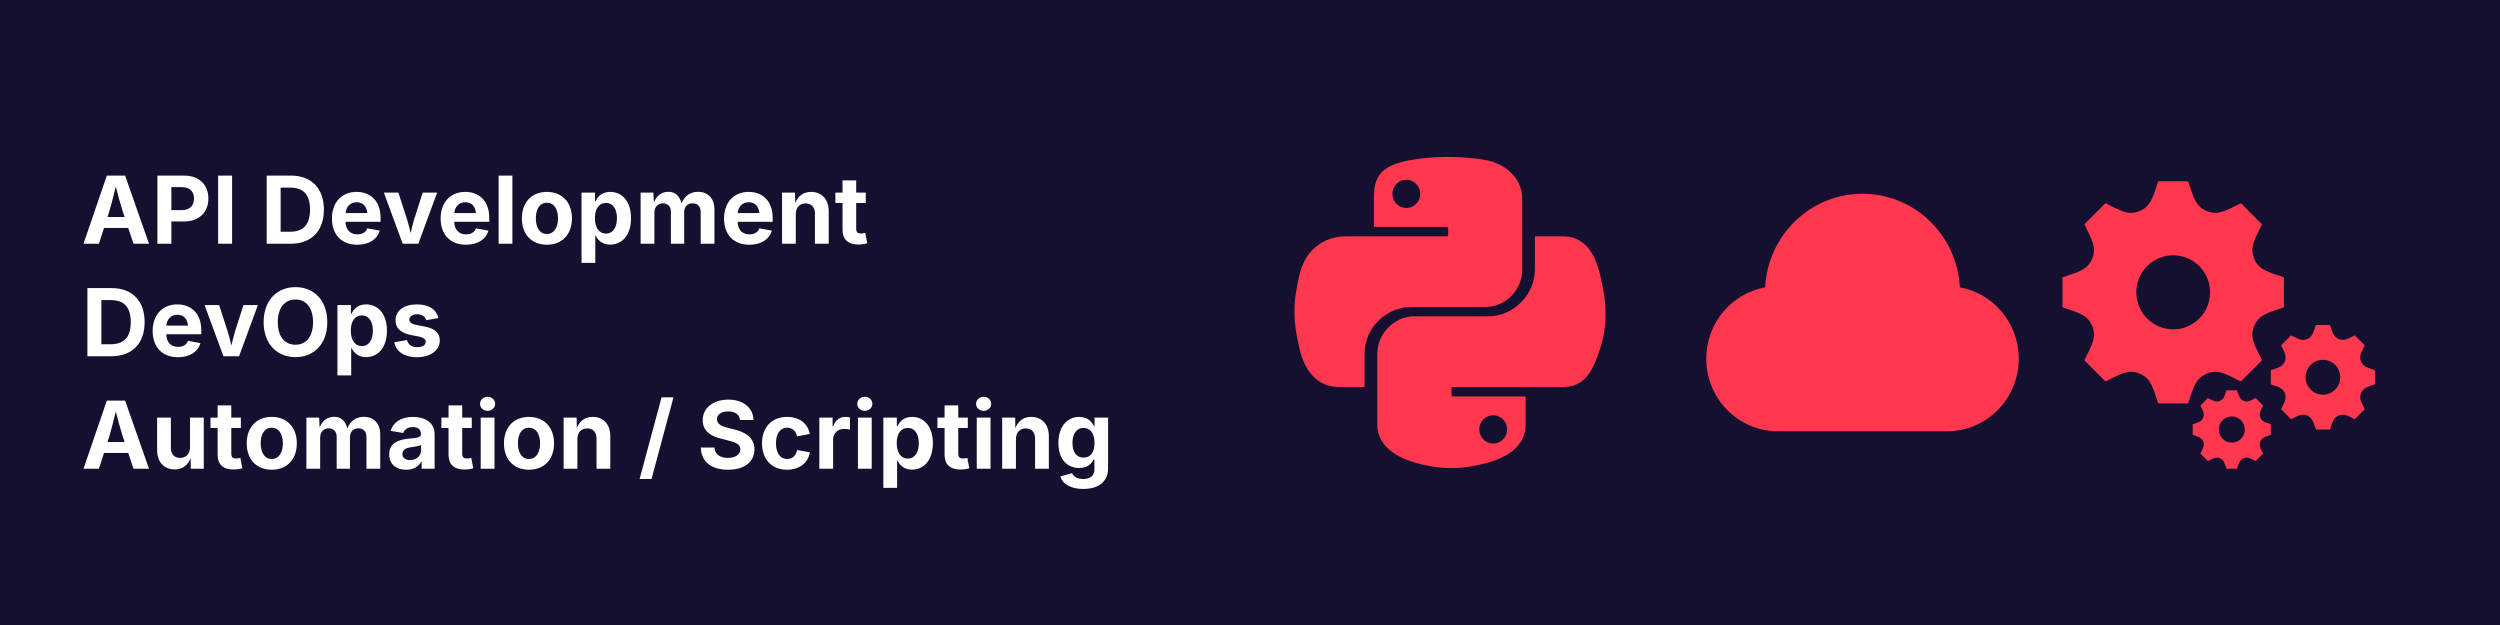
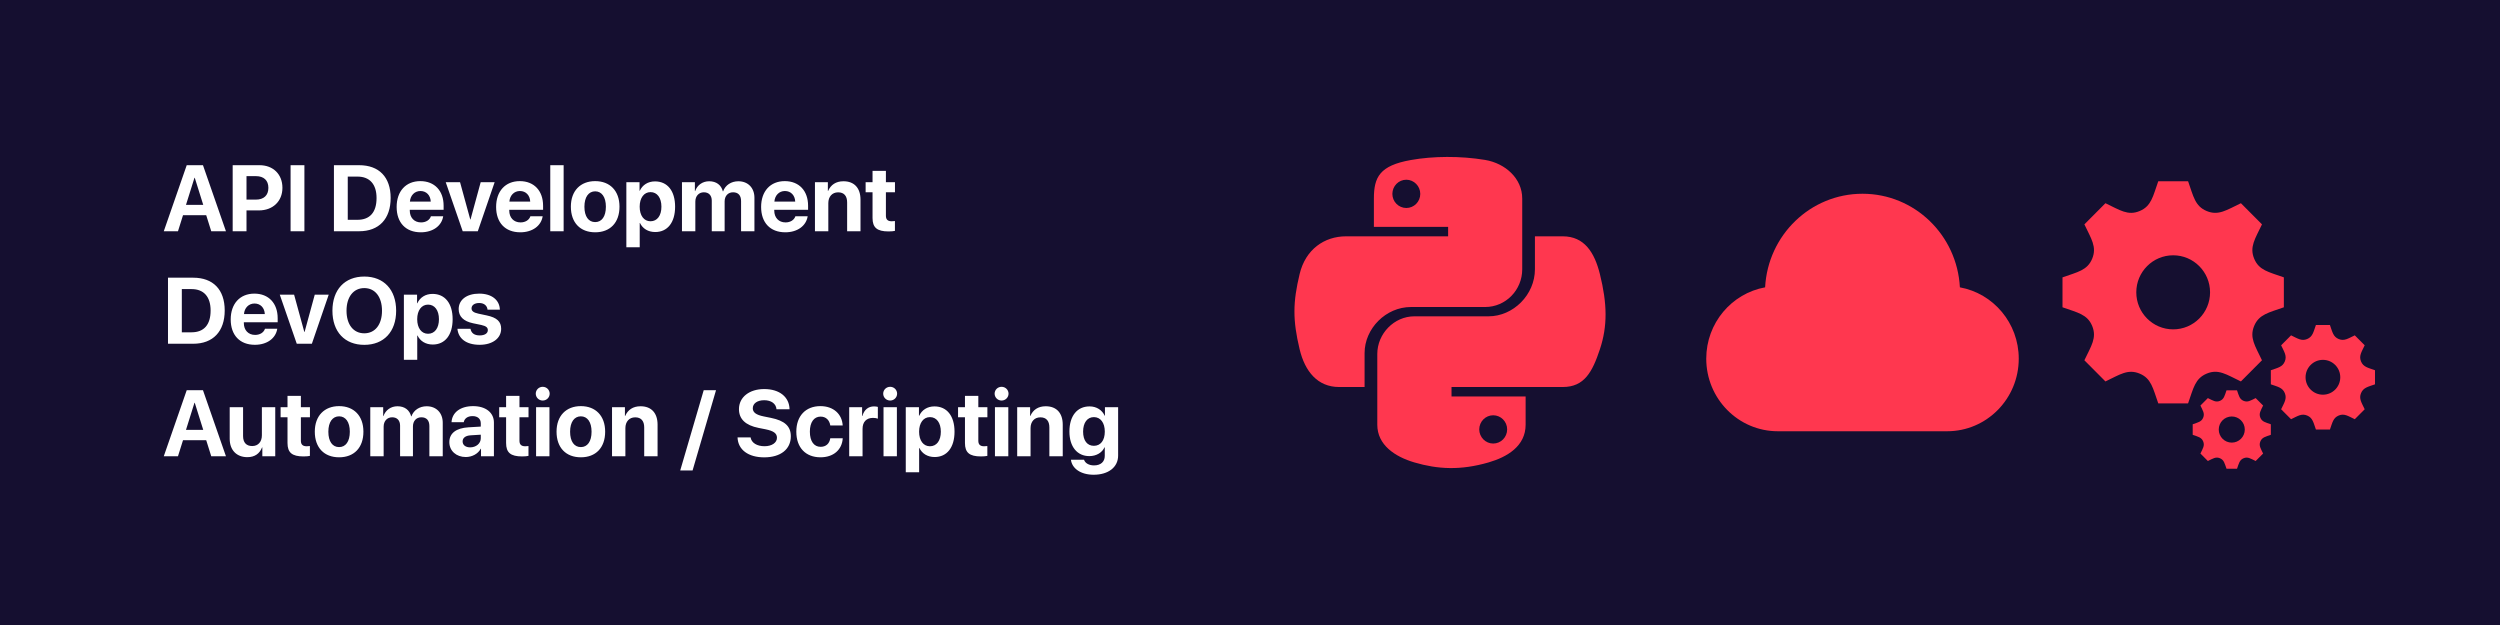
<svg xmlns="http://www.w3.org/2000/svg" width="400px" height="100px" viewBox="0 0 400 100" version="1.1">
  <defs />
  <g id="Artboard" stroke="none" stroke-width="1" fill="none" fill-rule="evenodd">
    <rect fill="#150F30" x="0" y="0" width="400" height="100" />
-     <text id="API-Development-DevO" font-family="SFProDisplay-Bold, SF Pro Display" font-size="15" font-weight="bold" fill="#FFFFFF">
-       <tspan x="13" y="39">API Development</tspan>
-       <tspan x="13" y="57">DevOps</tspan>
-       <tspan x="13" y="75">Automation / Scripting</tspan>
-     </text>
-     <g id="python-brands" transform="translate(207, 25)" fill="#FF374F" fill-rule="nonzero">
-       <path d="M48.978,18.833 C48.122,15.4 46.5,12.811 43.044,12.811 L38.589,12.811 L38.589,18.078 C38.589,22.167 35.122,25.611 31.167,25.611 L19.3,25.611 C16.056,25.611 13.367,28.389 13.367,31.644 L13.367,42.956 C13.367,46.178 16.167,48.067 19.3,48.989 C23.056,50.089 26.667,50.289 31.167,48.989 C34.156,48.122 37.1,46.378 37.1,42.956 L37.1,38.433 L25.244,38.433 L25.244,36.922 L43.044,36.922 C46.5,36.922 47.778,34.511 48.978,30.9 C50.222,27.178 50.167,23.6 48.978,18.833 Z M31.911,41.444 C33.144,41.444 34.144,42.456 34.144,43.7 C34.144,44.956 33.144,45.967 31.911,45.967 C30.689,45.967 29.678,44.944 29.678,43.7 C29.689,42.444 30.689,41.444 31.911,41.444 Z M18.756,24.122 L30.622,24.122 C33.922,24.122 36.556,21.4 36.556,18.089 L36.556,6.767 C36.556,3.544 33.844,1.133 30.622,0.589 C26.644,-0.067 22.322,-0.033 18.756,0.6 C13.733,1.489 12.822,3.344 12.822,6.778 L12.822,11.3 L24.7,11.3 L24.7,12.811 L8.367,12.811 C4.911,12.811 1.889,14.889 0.944,18.833 C-0.144,23.356 -0.189,26.178 0.944,30.9 C1.789,34.411 3.8,36.922 7.256,36.922 L11.333,36.922 L11.333,31.5 C11.333,27.578 14.722,24.122 18.756,24.122 Z M18.011,8.278 C16.778,8.278 15.778,7.267 15.778,6.022 C15.789,4.767 16.778,3.756 18.011,3.756 C19.233,3.756 20.244,4.778 20.244,6.022 C20.244,7.267 19.244,8.278 18.011,8.278 Z" id="Shape" />
-     </g>
-     <g id="iconmonstr-cloud-1" transform="translate(273, 31)" fill="#FF374F" fill-rule="nonzero">
-       <path d="M25,9.86864911e-16 C16.654,9.86864911e-16 9.86,6.631 9.419,14.972 C4.065,15.949 0,20.685 0,26.389 C0,32.8 5.131,38 11.458,38 L38.542,38 C44.869,38 50,32.8 50,26.389 C50,20.685 45.935,15.949 40.581,14.972 C40.14,6.631 33.346,-8.8817842e-16 25,9.86864911e-16 Z" id="Shape" />
-     </g>
-     <g id="iconmonstr-gear-11" transform="translate(330, 29)" fill="#FF374F" fill-rule="nonzero">
-       <path d="M35.417,20.167 L35.417,15.379 C32.979,14.507 31.444,14.264 30.667,12.387 C29.89,10.505 30.812,9.225 31.917,6.898 L28.546,3.513 C26.244,4.61 24.956,5.549 23.075,4.767 C21.2,3.987 20.956,2.434 20.094,8.8817842e-16 L15.323,8.8817842e-16 C14.465,2.421 14.219,3.987 12.342,4.767 L12.34,4.767 C10.465,5.549 9.194,4.621 6.871,3.513 L3.502,6.898 C4.6,9.219 5.529,10.503 4.752,12.387 C3.971,14.27 2.413,14.517 -8.8817842e-16,15.379 L-8.8817842e-16,20.165 C2.406,21.026 3.973,21.275 4.75,23.157 C5.533,25.055 4.581,26.364 3.5,28.645 L6.871,32.031 C9.177,30.933 10.463,29.994 12.34,30.776 L12.342,30.776 C14.217,31.556 14.463,33.114 15.323,35.543 L20.092,35.543 C20.95,33.122 21.196,31.56 23.085,30.772 L23.087,30.772 C24.95,29.994 26.215,30.92 28.544,32.031 L31.915,28.645 C30.821,26.331 29.885,25.043 30.663,23.157 C31.442,21.277 33.008,21.026 35.417,20.167 Z M17.708,23.698 C14.45,23.698 11.806,21.045 11.806,17.773 C11.806,14.5 14.45,11.847 17.708,11.847 C20.967,11.847 23.61,14.5 23.61,17.773 C23.61,21.045 20.967,23.698 17.708,23.698 Z M50,32.491 L50,30.239 C48.854,29.829 48.131,29.714 47.765,28.832 C47.398,27.945 47.833,27.345 48.352,26.247 L46.765,24.654 C45.681,25.172 45.075,25.612 44.192,25.246 C43.308,24.88 43.194,24.148 42.788,23.002 L40.546,23.002 C40.142,24.142 40.025,24.878 39.142,25.246 C38.258,25.614 37.66,25.177 36.569,24.654 L34.981,26.247 C35.498,27.341 35.935,27.945 35.569,28.832 C35.202,29.718 34.469,29.833 33.333,30.239 L33.333,32.491 C34.467,32.894 35.202,33.013 35.569,33.898 C35.938,34.791 35.49,35.407 34.981,36.482 L36.569,38.075 C37.654,37.557 38.26,37.118 39.142,37.484 C40.025,37.85 40.14,38.584 40.546,39.727 L42.788,39.727 C43.192,38.588 43.308,37.852 44.196,37.482 L44.198,37.482 C45.075,37.116 45.669,37.553 46.765,38.075 L48.352,36.482 C47.837,35.393 47.398,34.784 47.765,33.9 C48.131,33.015 48.867,32.894 50,32.491 Z M41.667,34.151 C40.133,34.151 38.89,32.903 38.89,31.364 C38.89,29.825 40.133,28.576 41.667,28.576 C43.2,28.576 44.444,29.825 44.444,31.364 C44.444,32.903 43.2,34.151 41.667,34.151 Z M33.333,40.572 L33.333,38.883 C32.475,38.575 31.931,38.489 31.656,37.827 C31.381,37.164 31.706,36.712 32.098,35.888 L30.906,34.694 C30.096,35.083 29.642,35.414 28.977,35.138 C28.312,34.862 28.229,34.314 27.923,33.455 L26.242,33.455 C25.938,34.31 25.85,34.862 25.188,35.138 C24.527,35.414 24.077,35.088 23.258,34.694 L22.067,35.888 C22.456,36.71 22.783,37.162 22.508,37.827 C22.233,38.492 21.683,38.577 20.831,38.883 L20.831,40.572 C21.681,40.875 22.233,40.965 22.508,41.628 C22.785,42.297 22.45,42.761 22.067,43.566 L23.258,44.76 C24.071,44.371 24.525,44.041 25.188,44.317 C25.85,44.593 25.935,45.143 26.242,46 L27.923,46 C28.227,45.145 28.315,44.593 28.979,44.317 L28.981,44.317 C29.637,44.043 30.083,44.369 30.906,44.762 L32.098,43.568 C31.71,42.751 31.381,42.295 31.656,41.63 C31.931,40.965 32.483,40.875 33.333,40.572 Z M27.083,41.818 C25.933,41.818 25,40.884 25,39.727 C25,38.571 25.933,37.636 27.083,37.636 C28.233,37.636 29.167,38.571 29.167,39.727 C29.167,40.884 28.233,41.818 27.083,41.818 Z" id="Shape" />
-     </g>
+     <path d="M255.978,43.833 C255.122,40.4 253.5,37.811 250.044,37.811 L245.589,37.811 L245.589,43.078 C245.589,47.167 242.122,50.611 238.167,50.611 L226.3,50.611 C223.056,50.611 220.367,53.389 220.367,56.644 L220.367,67.956 C220.367,71.178 223.167,73.067 226.3,73.989 C230.056,75.089 233.667,75.289 238.167,73.989 C241.156,73.122 244.1,71.378 244.1,67.956 L244.1,63.433 L232.244,63.433 L232.244,61.922 L250.044,61.922 C253.5,61.922 254.778,59.511 255.978,55.9 C257.222,52.178 257.167,48.6 255.978,43.833 Z M238.911,66.444 C240.144,66.444 241.144,67.456 241.144,68.7 C241.144,69.956 240.144,70.967 238.911,70.967 C237.689,70.967 236.678,69.944 236.678,68.7 C236.689,67.444 237.689,66.444 238.911,66.444 Z M225.756,49.122 L237.622,49.122 C240.922,49.122 243.556,46.4 243.556,43.089 L243.556,31.767 C243.556,28.544 240.844,26.133 237.622,25.589 C233.644,24.933 229.322,24.967 225.756,25.6 C220.733,26.489 219.822,28.344 219.822,31.778 L219.822,36.3 L231.7,36.3 L231.7,37.811 L215.367,37.811 C211.911,37.811 208.889,39.889 207.944,43.833 C206.856,48.356 206.811,51.178 207.944,55.9 C208.789,59.411 210.8,61.922 214.256,61.922 L218.333,61.922 L218.333,56.5 C218.333,52.578 221.722,49.122 225.756,49.122 Z M225.011,33.278 C223.778,33.278 222.778,32.267 222.778,31.022 C222.789,29.767 223.778,28.756 225.011,28.756 C226.233,28.756 227.244,29.778 227.244,31.022 C227.244,32.267 226.244,33.278 225.011,33.278 Z" id="Shape" fill="#FF374F" fill-rule="nonzero" />
+     <path d="M298,31 C289.654,31 282.86,37.631 282.419,45.972 C277.065,46.949 273,51.685 273,57.389 C273,63.8 278.131,69 284.458,69 L311.542,69 C317.869,69 323,63.8 323,57.389 C323,51.685 318.935,46.949 313.581,45.972 C313.14,37.631 306.346,31 298,31 Z" id="Shape" fill="#FF374F" fill-rule="nonzero" />
+     <path d="M365.417,49.167 L365.417,44.379 C362.979,43.507 361.444,43.264 360.667,41.387 C359.89,39.505 360.812,38.225 361.917,35.898 L358.546,32.513 C356.244,33.61 354.956,34.549 353.075,33.767 C351.2,32.987 350.956,31.434 350.094,29 L345.323,29 C344.465,31.421 344.219,32.987 342.342,33.767 L342.34,33.767 C340.465,34.549 339.194,33.621 336.871,32.513 L333.502,35.898 C334.6,38.219 335.529,39.503 334.752,41.387 C333.971,43.27 332.413,43.517 330,44.379 L330,49.165 C332.406,50.026 333.973,50.275 334.75,52.157 C335.533,54.055 334.581,55.364 333.5,57.645 L336.871,61.031 C339.177,59.933 340.462,58.994 342.34,59.776 L342.342,59.776 C344.217,60.556 344.462,62.114 345.323,64.543 L350.092,64.543 C350.95,62.122 351.196,60.56 353.085,59.772 L353.087,59.772 C354.95,58.994 356.215,59.92 358.544,61.031 L361.915,57.645 C360.821,55.331 359.885,54.043 360.663,52.157 C361.442,50.277 363.008,50.026 365.417,49.167 Z M347.708,52.698 C344.45,52.698 341.806,50.045 341.806,46.773 C341.806,43.5 344.45,40.847 347.708,40.847 C350.967,40.847 353.61,43.5 353.61,46.773 C353.61,50.045 350.967,52.698 347.708,52.698 Z M380,61.491 L380,59.239 C378.854,58.829 378.131,58.714 377.765,57.832 C377.398,56.945 377.833,56.345 378.352,55.247 L376.765,53.654 C375.681,54.172 375.075,54.612 374.192,54.246 C373.308,53.88 373.194,53.148 372.788,52.002 L370.546,52.002 C370.142,53.142 370.025,53.878 369.142,54.246 C368.258,54.614 367.66,54.177 366.569,53.654 L364.981,55.247 C365.498,56.341 365.935,56.945 365.569,57.832 C365.202,58.718 364.469,58.833 363.333,59.239 L363.333,61.491 C364.467,61.894 365.202,62.013 365.569,62.898 C365.938,63.791 365.49,64.407 364.981,65.482 L366.569,67.075 C367.654,66.557 368.26,66.118 369.142,66.484 C370.025,66.85 370.14,67.584 370.546,68.727 L372.788,68.727 C373.192,67.588 373.308,66.852 374.196,66.482 L374.198,66.482 C375.075,66.116 375.669,66.553 376.765,67.075 L378.352,65.482 C377.837,64.393 377.398,63.784 377.765,62.9 C378.131,62.015 378.867,61.894 380,61.491 Z M371.667,63.151 C370.133,63.151 368.89,61.903 368.89,60.364 C368.89,58.825 370.133,57.576 371.667,57.576 C373.2,57.576 374.444,58.825 374.444,60.364 C374.444,61.903 373.2,63.151 371.667,63.151 Z M363.333,69.572 L363.333,67.883 C362.475,67.575 361.931,67.489 361.656,66.827 C361.381,66.164 361.706,65.712 362.098,64.888 L360.906,63.694 C360.096,64.083 359.642,64.414 358.977,64.138 C358.312,63.862 358.229,63.314 357.923,62.455 L356.242,62.455 C355.938,63.31 355.85,63.862 355.188,64.138 C354.527,64.414 354.077,64.088 353.258,63.694 L352.067,64.888 C352.456,65.71 352.783,66.162 352.508,66.827 C352.233,67.492 351.683,67.577 350.831,67.883 L350.831,69.572 C351.681,69.875 352.233,69.965 352.508,70.628 C352.785,71.297 352.45,71.761 352.067,72.566 L353.258,73.76 C354.071,73.371 354.525,73.041 355.188,73.317 C355.85,73.593 355.935,74.143 356.242,75 L357.923,75 C358.227,74.145 358.315,73.593 358.979,73.317 L358.981,73.317 C359.637,73.043 360.083,73.369 360.906,73.762 L362.098,72.568 C361.71,71.751 361.381,71.295 361.656,70.63 C361.931,69.965 362.483,69.875 363.333,69.572 Z M357.083,70.818 C355.933,70.818 355,69.884 355,68.727 C355,67.571 355.933,66.636 357.083,66.636 C358.233,66.636 359.167,67.571 359.167,68.727 C359.167,69.884 358.233,70.818 357.083,70.818 Z" id="Shape" fill="#FF374F" fill-rule="nonzero" />
+     <path d="M33.8,37 L32.995,34.437 L29.281,34.437 L28.476,37 L26.205,37 L29.875,26.431 L32.475,26.431 L36.151,37 L33.8,37 Z M31.112,28.453 L29.757,32.781 L32.519,32.781 L31.164,28.453 L31.112,28.453 Z M37.228,26.431 L41.527,26.431 C43.695,26.431 45.189,27.874 45.189,30.049 C45.189,32.217 43.644,33.667 41.417,33.667 L39.44,33.667 L39.44,37 L37.228,37 L37.228,26.431 Z M39.44,28.182 L39.44,31.939 L40.934,31.939 C42.201,31.939 42.941,31.265 42.941,30.057 C42.941,28.855 42.208,28.182 40.941,28.182 L39.44,28.182 Z M48.705,37 L46.493,37 L46.493,26.431 L48.705,26.431 L48.705,37 Z M53.429,26.431 L57.465,26.431 C60.636,26.431 62.504,28.321 62.504,31.675 C62.504,35.03 60.636,37 57.465,37 L53.429,37 L53.429,26.431 Z M55.641,28.255 L55.641,35.169 L57.201,35.169 C59.179,35.169 60.248,33.968 60.248,31.683 C60.248,29.471 59.149,28.255 57.201,28.255 L55.641,28.255 Z M68.949,34.598 L70.912,34.598 C70.678,36.136 69.271,37.168 67.331,37.168 C64.914,37.168 63.463,35.623 63.463,33.111 C63.463,30.606 64.928,28.98 67.25,28.98 C69.535,28.98 70.978,30.525 70.978,32.913 L70.978,33.565 L65.565,33.565 L65.565,33.697 C65.565,34.817 66.276,35.586 67.367,35.586 C68.151,35.586 68.751,35.198 68.949,34.598 Z M67.272,30.562 C66.334,30.562 65.661,31.272 65.587,32.254 L68.92,32.254 C68.876,31.25 68.224,30.562 67.272,30.562 Z M79.145,29.148 L76.449,37 L74.032,37 L71.315,29.148 L73.607,29.148 L75.241,35.11 L75.285,35.11 L76.911,29.148 L79.145,29.148 Z M84.865,34.598 L86.828,34.598 C86.593,36.136 85.187,37.168 83.246,37.168 C80.829,37.168 79.379,35.623 79.379,33.111 C79.379,30.606 80.844,28.98 83.166,28.98 C85.451,28.98 86.894,30.525 86.894,32.913 L86.894,33.565 L81.481,33.565 L81.481,33.697 C81.481,34.817 82.191,35.586 83.283,35.586 C84.066,35.586 84.667,35.198 84.865,34.598 Z M83.188,30.562 C82.25,30.562 81.576,31.272 81.503,32.254 L84.835,32.254 C84.792,31.25 84.14,30.562 83.188,30.562 Z M88.043,37 L88.043,26.431 L90.182,26.431 L90.182,37 L88.043,37 Z M95.229,37.168 C92.855,37.168 91.339,35.645 91.339,33.067 C91.339,30.525 92.877,28.98 95.229,28.98 C97.58,28.98 99.118,30.518 99.118,33.067 C99.118,35.652 97.602,37.168 95.229,37.168 Z M95.229,35.535 C96.276,35.535 96.942,34.649 96.942,33.074 C96.942,31.514 96.269,30.613 95.229,30.613 C94.188,30.613 93.507,31.514 93.507,33.074 C93.507,34.649 94.174,35.535 95.229,35.535 Z M104.801,29.024 C106.793,29.024 108.017,30.54 108.017,33.074 C108.017,35.601 106.801,37.125 104.838,37.125 C103.695,37.125 102.816,36.568 102.399,35.682 L102.355,35.682 L102.355,39.563 L100.216,39.563 L100.216,29.148 L102.326,29.148 L102.326,30.518 L102.37,30.518 C102.794,29.595 103.666,29.024 104.801,29.024 Z M104.083,35.403 C105.153,35.403 105.827,34.502 105.827,33.074 C105.827,31.653 105.153,30.738 104.083,30.738 C103.036,30.738 102.348,31.668 102.348,33.074 C102.348,34.495 103.036,35.403 104.083,35.403 Z M109.115,37 L109.115,29.148 L111.181,29.148 L111.181,30.569 L111.225,30.569 C111.554,29.625 112.396,29.002 113.466,29.002 C114.601,29.002 115.392,29.588 115.656,30.613 L115.7,30.613 C116.051,29.625 116.989,29.002 118.139,29.002 C119.677,29.002 120.709,30.057 120.709,31.639 L120.709,37 L118.571,37 L118.571,32.173 C118.571,31.265 118.117,30.767 117.289,30.767 C116.476,30.767 115.941,31.36 115.941,32.232 L115.941,37 L113.883,37 L113.883,32.107 C113.883,31.265 113.407,30.767 112.616,30.767 C111.803,30.767 111.254,31.382 111.254,32.261 L111.254,37 L109.115,37 Z M127.265,34.598 L129.228,34.598 C128.993,36.136 127.587,37.168 125.646,37.168 C123.229,37.168 121.779,35.623 121.779,33.111 C121.779,30.606 123.244,28.98 125.565,28.98 C127.851,28.98 129.293,30.525 129.293,32.913 L129.293,33.565 L123.881,33.565 L123.881,33.697 C123.881,34.817 124.591,35.586 125.683,35.586 C126.466,35.586 127.067,35.198 127.265,34.598 Z M125.587,30.562 C124.65,30.562 123.976,31.272 123.903,32.254 L127.235,32.254 C127.191,31.25 126.54,30.562 125.587,30.562 Z M130.392,37 L130.392,29.148 L132.458,29.148 L132.458,30.547 L132.501,30.547 C132.919,29.573 133.747,29.002 134.955,29.002 C136.698,29.002 137.68,30.101 137.68,31.939 L137.68,37 L135.541,37 L135.541,32.386 C135.541,31.36 135.058,30.774 134.098,30.774 C133.139,30.774 132.531,31.478 132.531,32.496 L132.531,37 L130.392,37 Z M139.606,27.339 L141.745,27.339 L141.745,29.148 L143.195,29.148 L143.195,30.76 L141.745,30.76 L141.745,34.517 C141.745,35.118 142.038,35.403 142.667,35.403 C142.858,35.403 143.056,35.389 143.188,35.367 L143.188,36.941 C142.968,36.993 142.602,37.029 142.169,37.029 C140.324,37.029 139.606,36.414 139.606,34.883 L139.606,30.76 L138.5,30.76 L138.5,29.148 L139.606,29.148 L139.606,27.339 Z M26.879,44.431 L30.915,44.431 C34.086,44.431 35.954,46.321 35.954,49.675 C35.954,53.03 34.086,55 30.915,55 L26.879,55 L26.879,44.431 Z M29.091,46.255 L29.091,53.169 L30.651,53.169 C32.628,53.169 33.698,51.968 33.698,49.683 C33.698,47.471 32.599,46.255 30.651,46.255 L29.091,46.255 Z M42.399,52.598 L44.362,52.598 C44.127,54.136 42.721,55.168 40.78,55.168 C38.363,55.168 36.913,53.623 36.913,51.111 C36.913,48.606 38.378,46.98 40.7,46.98 C42.985,46.98 44.428,48.525 44.428,50.913 L44.428,51.565 L39.015,51.565 L39.015,51.697 C39.015,52.817 39.726,53.586 40.817,53.586 C41.601,53.586 42.201,53.198 42.399,52.598 Z M40.722,48.562 C39.784,48.562 39.11,49.272 39.037,50.254 L42.37,50.254 C42.326,49.25 41.674,48.562 40.722,48.562 Z M52.594,47.148 L49.899,55 L47.482,55 L44.765,47.148 L47.057,47.148 L48.69,53.11 L48.734,53.11 L50.36,47.148 L52.594,47.148 Z M58.285,44.248 C61.413,44.248 63.383,46.35 63.383,49.719 C63.383,53.081 61.413,55.176 58.285,55.176 C55.15,55.176 53.188,53.081 53.188,49.719 C53.188,46.35 55.15,44.248 58.285,44.248 Z M58.285,46.094 C56.557,46.094 55.443,47.5 55.443,49.719 C55.443,51.931 56.549,53.33 58.285,53.33 C60.014,53.33 61.12,51.931 61.12,49.719 C61.12,47.5 60.014,46.094 58.285,46.094 Z M69.206,47.024 C71.198,47.024 72.421,48.54 72.421,51.074 C72.421,53.601 71.205,55.125 69.242,55.125 C68.1,55.125 67.221,54.568 66.803,53.682 L66.759,53.682 L66.759,57.563 L64.621,57.563 L64.621,47.148 L66.73,47.148 L66.73,48.518 L66.774,48.518 C67.199,47.595 68.07,47.024 69.206,47.024 Z M68.488,53.403 C69.557,53.403 70.231,52.502 70.231,51.074 C70.231,49.653 69.557,48.738 68.488,48.738 C67.44,48.738 66.752,49.668 66.752,51.074 C66.752,52.495 67.44,53.403 68.488,53.403 Z M73.388,49.456 C73.388,47.961 74.677,46.98 76.676,46.98 C78.69,46.98 79.936,48.013 79.979,49.551 L78.009,49.551 C77.943,48.914 77.467,48.481 76.676,48.481 C75.937,48.481 75.446,48.818 75.446,49.338 C75.446,49.741 75.739,50.012 76.53,50.181 L77.87,50.466 C79.511,50.811 80.185,51.455 80.185,52.605 C80.185,54.15 78.771,55.168 76.75,55.168 C74.582,55.168 73.329,54.158 73.19,52.612 L75.277,52.612 C75.409,53.301 75.9,53.667 76.75,53.667 C77.555,53.667 78.053,53.337 78.053,52.825 C78.053,52.407 77.782,52.173 77.013,51.997 L75.673,51.719 C74.157,51.396 73.388,50.635 73.388,49.456 Z M33.8,73 L32.995,70.437 L29.281,70.437 L28.476,73 L26.205,73 L29.875,62.431 L32.475,62.431 L36.151,73 L33.8,73 Z M31.112,64.453 L29.757,68.781 L32.519,68.781 L31.164,64.453 L31.112,64.453 Z M44.04,65.148 L44.04,73 L41.974,73 L41.974,71.586 L41.93,71.586 C41.542,72.575 40.766,73.146 39.579,73.146 C37.88,73.146 36.752,72.041 36.752,70.209 L36.752,65.148 L38.891,65.148 L38.891,69.763 C38.891,70.81 39.411,71.367 40.355,71.367 C41.308,71.367 41.901,70.686 41.901,69.646 L41.901,65.148 L44.04,65.148 Z M46.002,63.339 L48.141,63.339 L48.141,65.148 L49.591,65.148 L49.591,66.76 L48.141,66.76 L48.141,70.517 C48.141,71.118 48.434,71.403 49.064,71.403 C49.254,71.403 49.452,71.389 49.584,71.367 L49.584,72.941 C49.364,72.993 48.998,73.029 48.566,73.029 C46.72,73.029 46.002,72.414 46.002,70.883 L46.002,66.76 L44.896,66.76 L44.896,65.148 L46.002,65.148 L46.002,63.339 Z M54.257,73.168 C51.884,73.168 50.368,71.645 50.368,69.067 C50.368,66.525 51.906,64.98 54.257,64.98 C56.608,64.98 58.146,66.518 58.146,69.067 C58.146,71.652 56.63,73.168 54.257,73.168 Z M54.257,71.535 C55.304,71.535 55.971,70.649 55.971,69.074 C55.971,67.514 55.297,66.613 54.257,66.613 C53.217,66.613 52.536,67.514 52.536,69.074 C52.536,70.649 53.202,71.535 54.257,71.535 Z M59.245,73 L59.245,65.148 L61.31,65.148 L61.31,66.569 L61.354,66.569 C61.684,65.625 62.526,65.002 63.595,65.002 C64.73,65.002 65.521,65.588 65.785,66.613 L65.829,66.613 C66.181,65.625 67.118,65.002 68.268,65.002 C69.806,65.002 70.839,66.057 70.839,67.639 L70.839,73 L68.7,73 L68.7,68.173 C68.7,67.265 68.246,66.767 67.418,66.767 C66.605,66.767 66.071,67.36 66.071,68.232 L66.071,73 L64.013,73 L64.013,68.107 C64.013,67.265 63.537,66.767 62.746,66.767 C61.933,66.767 61.383,67.382 61.383,68.261 L61.383,73 L59.245,73 Z M74.523,73.125 C73.029,73.125 71.894,72.158 71.894,70.744 C71.894,69.316 72.992,68.488 74.948,68.371 L76.925,68.254 L76.925,67.734 C76.925,67.001 76.413,66.577 75.607,66.577 C74.809,66.577 74.303,66.972 74.201,67.551 L72.245,67.551 C72.326,66.027 73.622,64.98 75.702,64.98 C77.716,64.98 79.027,66.02 79.027,67.602 L79.027,73 L76.962,73 L76.962,71.799 L76.918,71.799 C76.479,72.634 75.504,73.125 74.523,73.125 Z M75.226,71.579 C76.156,71.579 76.925,70.971 76.925,70.122 L76.925,69.55 L75.27,69.653 C74.472,69.711 74.018,70.07 74.018,70.627 C74.018,71.213 74.501,71.579 75.226,71.579 Z M80.976,63.339 L83.114,63.339 L83.114,65.148 L84.564,65.148 L84.564,66.76 L83.114,66.76 L83.114,70.517 C83.114,71.118 83.407,71.403 84.037,71.403 C84.228,71.403 84.425,71.389 84.557,71.367 L84.557,72.941 C84.337,72.993 83.971,73.029 83.539,73.029 C81.693,73.029 80.976,72.414 80.976,70.883 L80.976,66.76 L79.87,66.76 L79.87,65.148 L80.976,65.148 L80.976,63.339 Z M86.835,64.086 C86.212,64.086 85.722,63.588 85.722,62.988 C85.722,62.38 86.212,61.889 86.835,61.889 C87.458,61.889 87.948,62.38 87.948,62.988 C87.948,63.588 87.458,64.086 86.835,64.086 Z M85.773,73 L85.773,65.148 L87.912,65.148 L87.912,73 L85.773,73 Z M92.936,73.168 C90.563,73.168 89.047,71.645 89.047,69.067 C89.047,66.525 90.585,64.98 92.936,64.98 C95.287,64.98 96.825,66.518 96.825,69.067 C96.825,71.652 95.309,73.168 92.936,73.168 Z M92.936,71.535 C93.983,71.535 94.65,70.649 94.65,69.074 C94.65,67.514 93.976,66.613 92.936,66.613 C91.896,66.613 91.215,67.514 91.215,69.074 C91.215,70.649 91.881,71.535 92.936,71.535 Z M97.924,73 L97.924,65.148 L99.989,65.148 L99.989,66.547 L100.033,66.547 C100.451,65.573 101.278,65.002 102.487,65.002 C104.23,65.002 105.211,66.101 105.211,67.939 L105.211,73 L103.073,73 L103.073,68.386 C103.073,67.36 102.589,66.774 101.63,66.774 C100.67,66.774 100.062,67.478 100.062,68.496 L100.062,73 L97.924,73 Z M110.814,75.271 L108.837,75.271 L112.594,62.431 L114.564,62.431 L110.814,75.271 Z M118.007,69.982 L120.094,69.982 C120.233,70.869 121.127,71.396 122.328,71.396 C123.507,71.396 124.313,70.825 124.313,70.048 C124.313,69.353 123.815,68.957 122.489,68.686 L121.376,68.466 C119.267,68.049 118.234,67.038 118.234,65.463 C118.234,63.53 119.918,62.248 122.27,62.248 C124.738,62.248 126.291,63.537 126.327,65.478 L124.24,65.478 C124.167,64.577 123.383,64.035 122.27,64.035 C121.178,64.035 120.446,64.548 120.446,65.324 C120.446,65.976 120.958,66.379 122.204,66.628 L123.324,66.855 C125.558,67.302 126.532,68.203 126.532,69.807 C126.532,71.872 124.914,73.176 122.27,73.176 C119.75,73.176 118.073,71.975 118.007,69.982 Z M134.831,68.071 L132.846,68.071 C132.721,67.243 132.172,66.657 131.293,66.657 C130.238,66.657 129.579,67.551 129.579,69.067 C129.579,70.612 130.238,71.491 131.3,71.491 C132.157,71.491 132.714,70.979 132.846,70.122 L134.838,70.122 C134.728,71.975 133.344,73.168 131.278,73.168 C128.913,73.168 127.411,71.63 127.411,69.067 C127.411,66.547 128.913,64.98 131.264,64.98 C133.388,64.98 134.735,66.291 134.831,68.071 Z M135.871,73 L135.871,65.148 L137.936,65.148 L137.936,66.562 L137.98,66.562 C138.258,65.566 138.925,65.024 139.848,65.024 C140.097,65.024 140.309,65.061 140.456,65.104 L140.456,66.987 C140.28,66.914 139.987,66.862 139.679,66.862 C138.625,66.862 138.009,67.507 138.009,68.613 L138.009,73 L135.871,73 Z M142.426,64.086 C141.803,64.086 141.312,63.588 141.312,62.988 C141.312,62.38 141.803,61.889 142.426,61.889 C143.048,61.889 143.539,62.38 143.539,62.988 C143.539,63.588 143.048,64.086 142.426,64.086 Z M141.364,73 L141.364,65.148 L143.502,65.148 L143.502,73 L141.364,73 Z M149.508,65.024 C151.5,65.024 152.724,66.54 152.724,69.074 C152.724,71.601 151.508,73.125 149.545,73.125 C148.402,73.125 147.523,72.568 147.106,71.682 L147.062,71.682 L147.062,75.563 L144.923,75.563 L144.923,65.148 L147.033,65.148 L147.033,66.518 L147.077,66.518 C147.501,65.595 148.373,65.024 149.508,65.024 Z M148.791,71.403 C149.86,71.403 150.534,70.502 150.534,69.074 C150.534,67.653 149.86,66.738 148.791,66.738 C147.743,66.738 147.055,67.668 147.055,69.074 C147.055,70.495 147.743,71.403 148.791,71.403 Z M154.394,63.339 L156.532,63.339 L156.532,65.148 L157.982,65.148 L157.982,66.76 L156.532,66.76 L156.532,70.517 C156.532,71.118 156.825,71.403 157.455,71.403 C157.646,71.403 157.843,71.389 157.975,71.367 L157.975,72.941 C157.755,72.993 157.389,73.029 156.957,73.029 C155.111,73.029 154.394,72.414 154.394,70.883 L154.394,66.76 L153.288,66.76 L153.288,65.148 L154.394,65.148 L154.394,63.339 Z M160.253,64.086 C159.63,64.086 159.14,63.588 159.14,62.988 C159.14,62.38 159.63,61.889 160.253,61.889 C160.875,61.889 161.366,62.38 161.366,62.988 C161.366,63.588 160.875,64.086 160.253,64.086 Z M159.191,73 L159.191,65.148 L161.33,65.148 L161.33,73 L159.191,73 Z M162.75,73 L162.75,65.148 L164.816,65.148 L164.816,66.547 L164.86,66.547 C165.277,65.573 166.105,65.002 167.313,65.002 C169.057,65.002 170.038,66.101 170.038,67.939 L170.038,73 L167.899,73 L167.899,68.386 C167.899,67.36 167.416,66.774 166.457,66.774 C165.497,66.774 164.889,67.478 164.889,68.496 L164.889,73 L162.75,73 Z M174.982,75.959 C172.917,75.959 171.518,74.956 171.349,73.557 L173.444,73.557 C173.612,74.099 174.228,74.465 175.041,74.465 C176.146,74.465 176.762,73.857 176.762,72.949 L176.762,71.572 L176.718,71.572 C176.352,72.407 175.429,72.978 174.293,72.978 C172.375,72.978 171.107,71.499 171.107,69.045 C171.107,66.555 172.338,65.024 174.33,65.024 C175.458,65.024 176.344,65.617 176.754,66.518 L176.791,66.518 L176.791,65.148 L178.9,65.148 L178.9,72.89 C178.9,74.758 177.333,75.959 174.982,75.959 Z M175.019,71.33 C176.088,71.33 176.769,70.48 176.769,69.06 C176.769,67.646 176.088,66.738 175.019,66.738 C173.964,66.738 173.297,67.631 173.297,69.06 C173.297,70.495 173.957,71.33 175.019,71.33 Z" id="API-Development-DevO" fill="#FFFFFF" />
  </g>
</svg>
